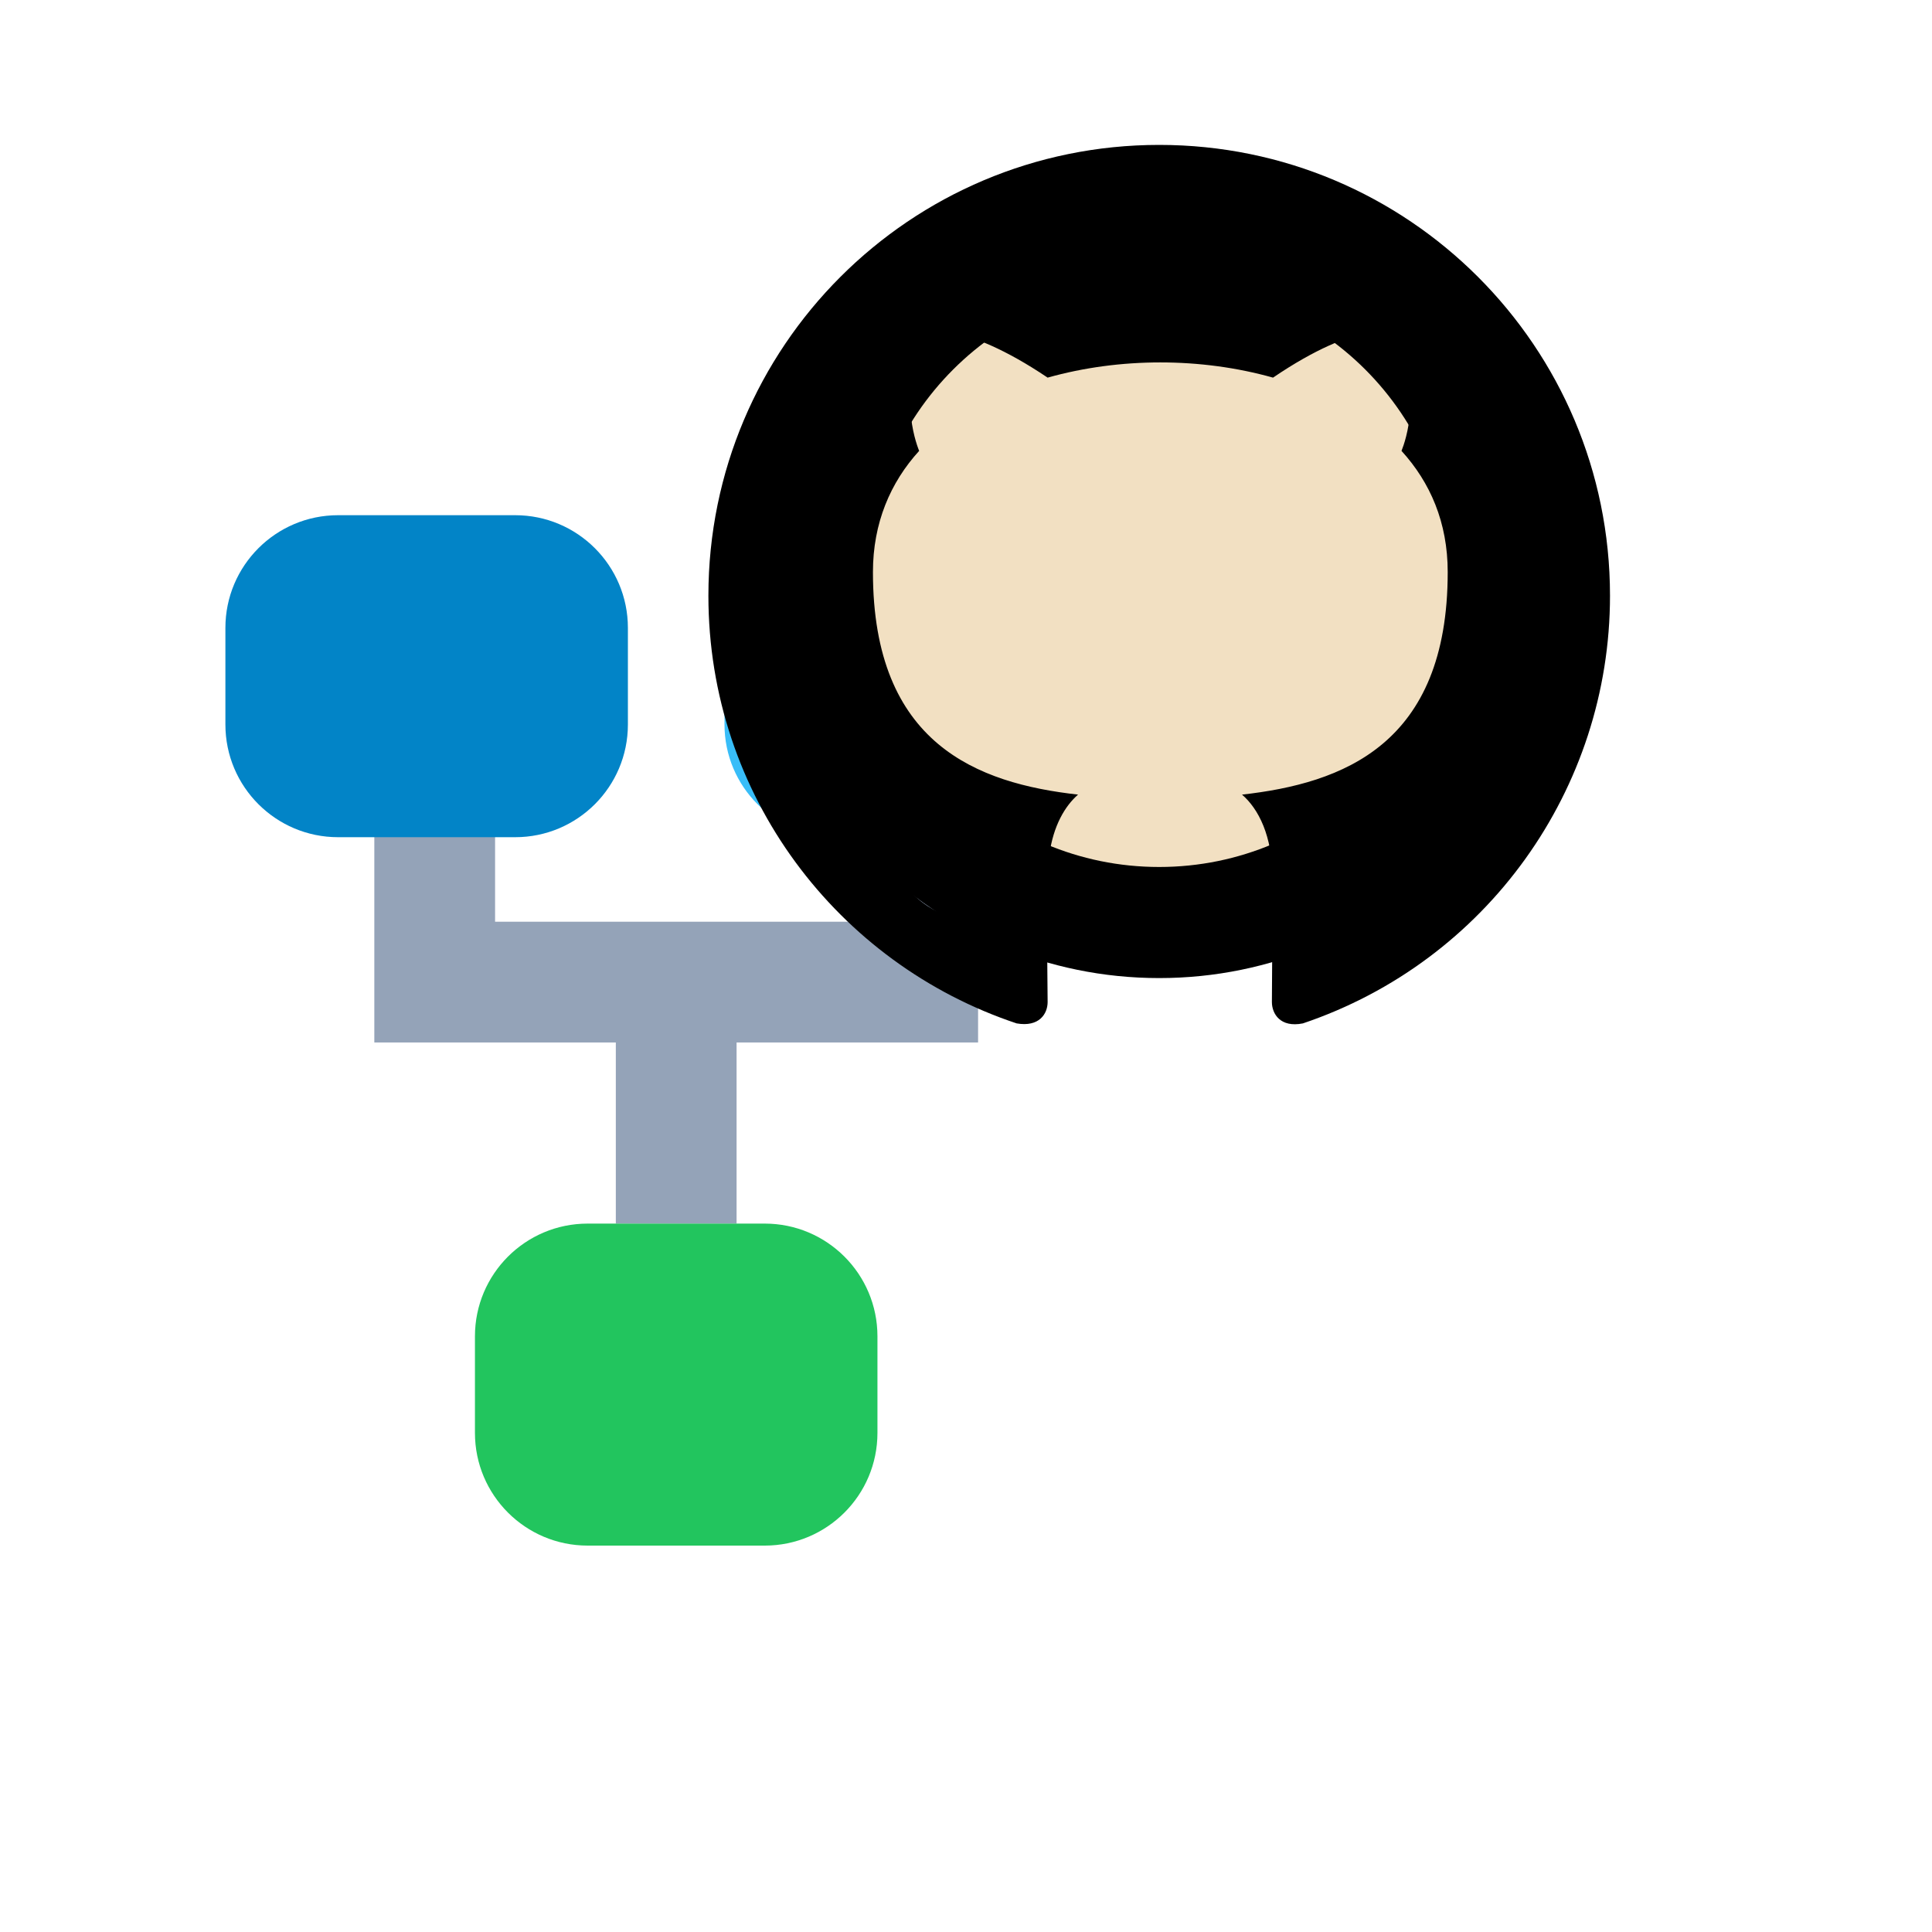
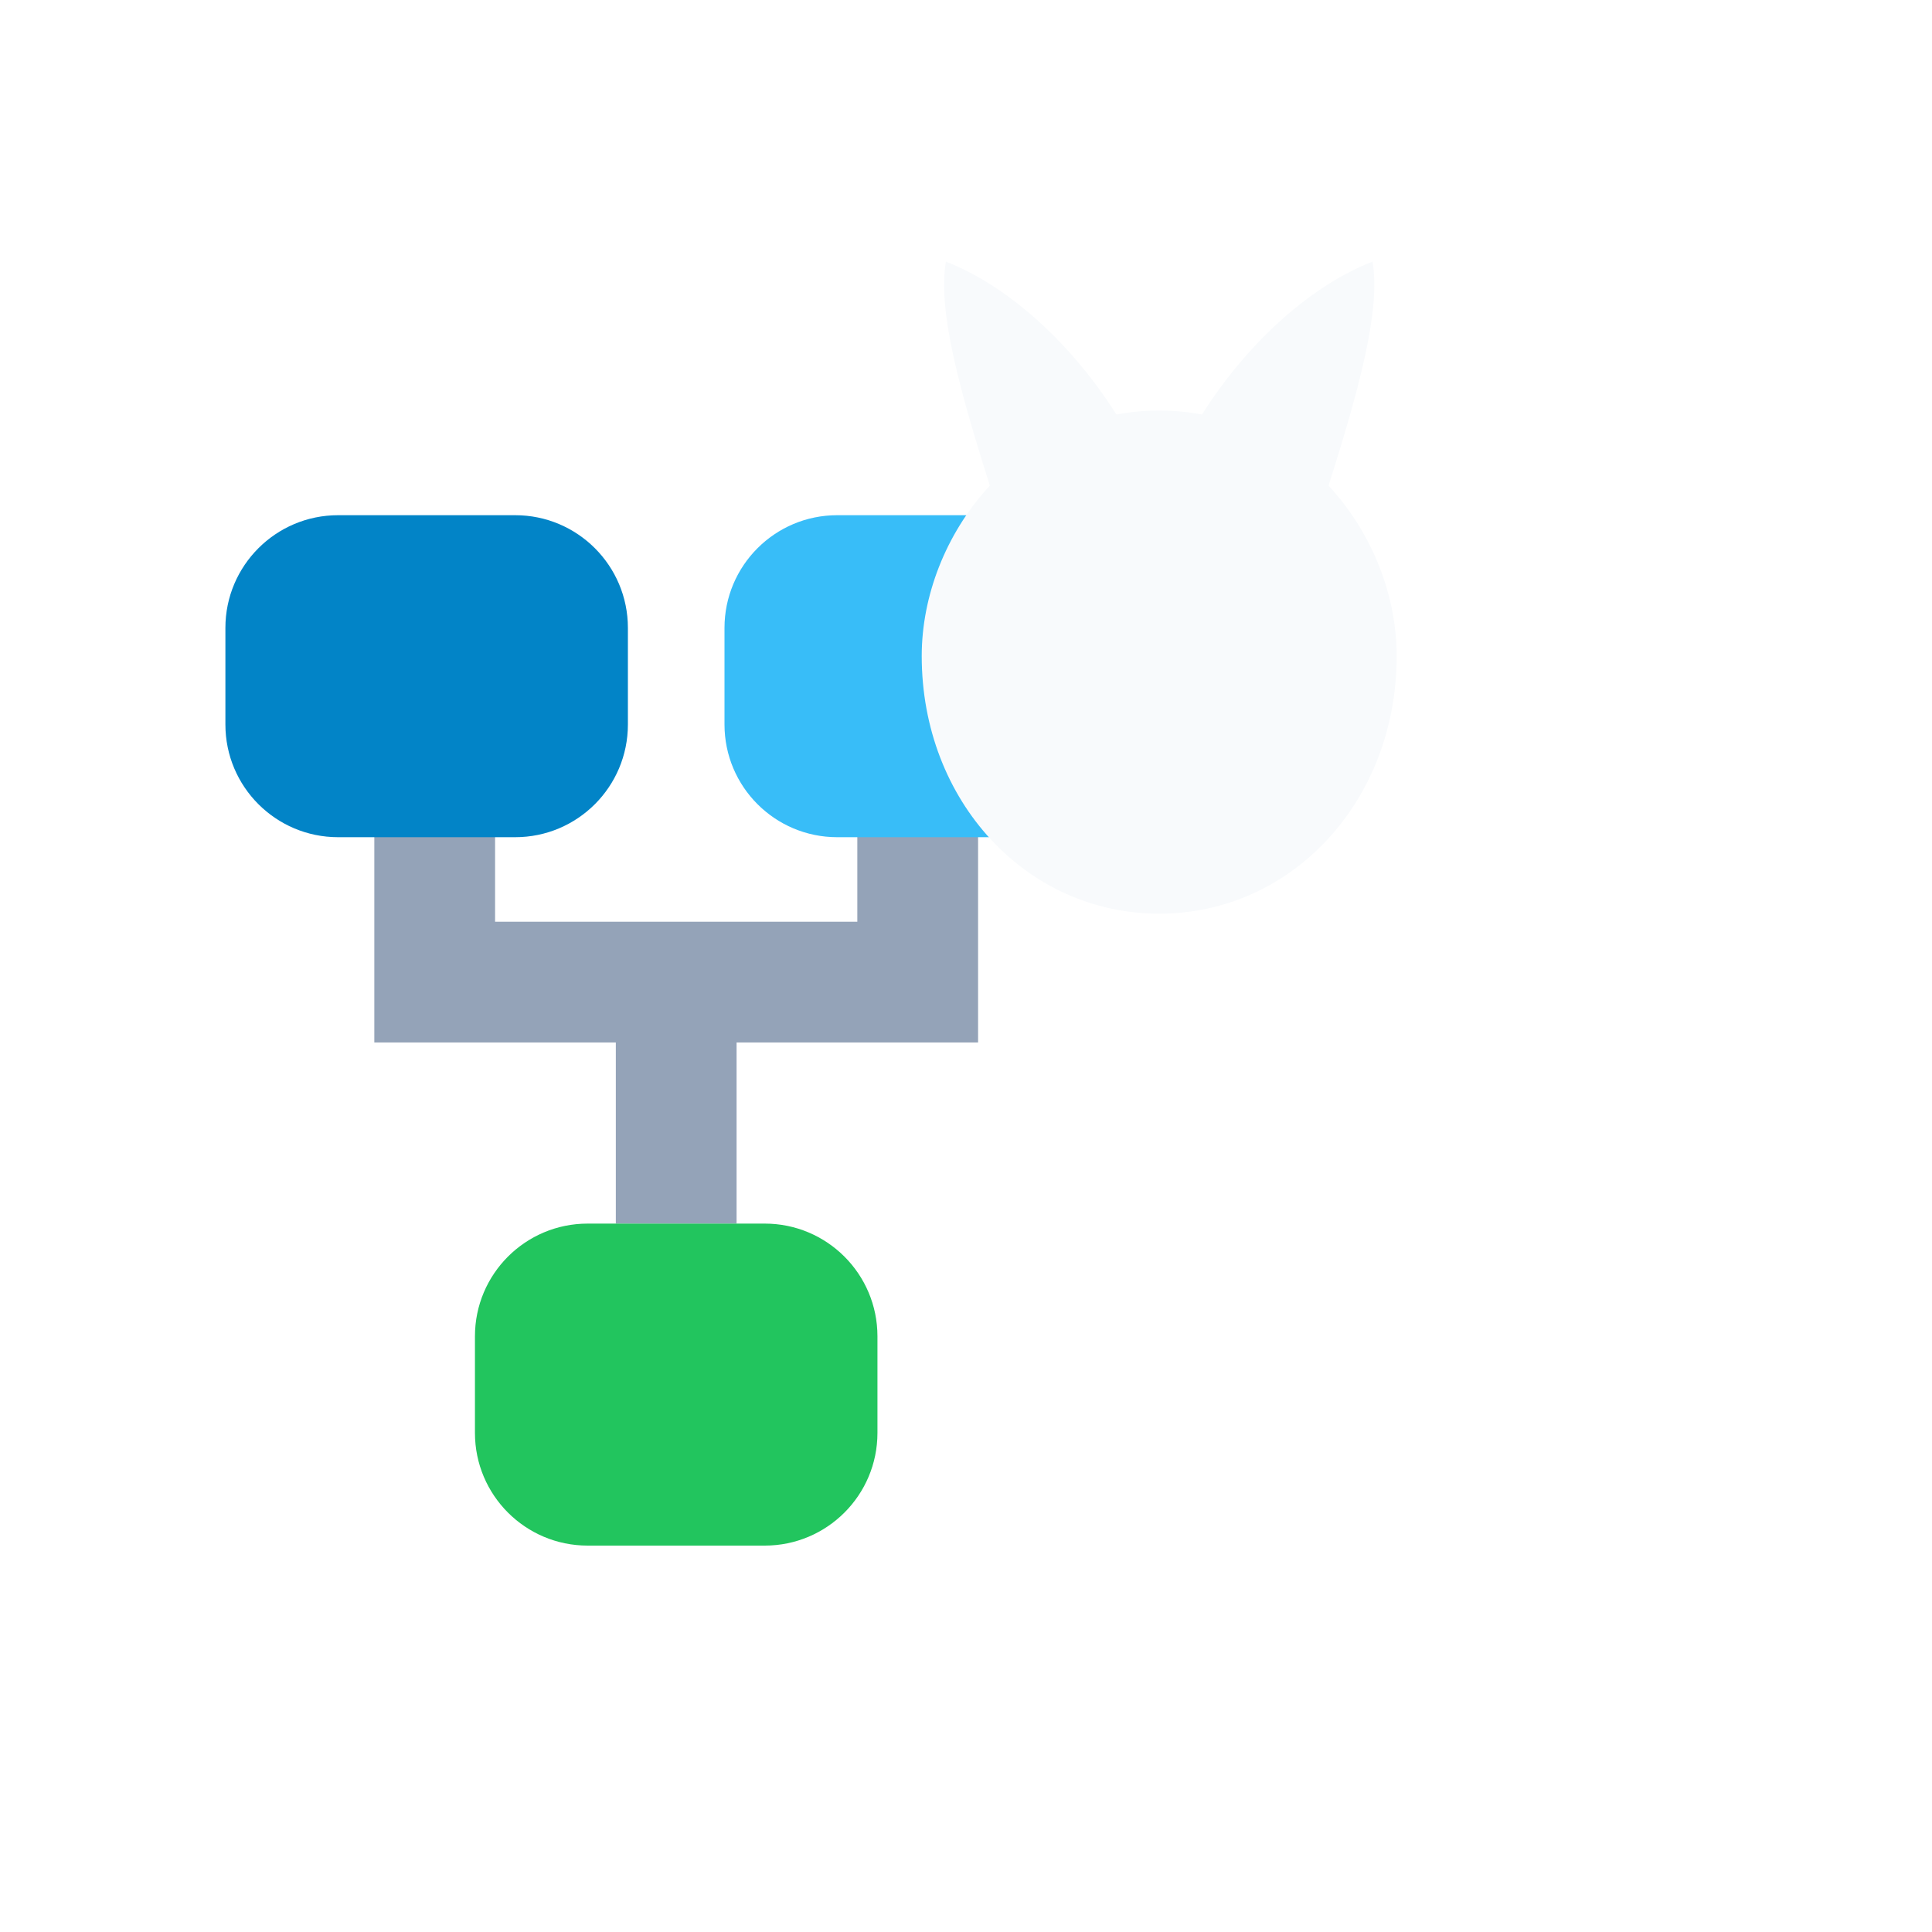
<svg xmlns="http://www.w3.org/2000/svg" viewBox="0 0 24 24" width="24" height="24">
  <g transform="translate(1.2 6.2)">
    <g transform="translate(-1.8 -2.6)">
      <g stroke="#94a3b8" stroke-width="1.5" fill="none">
        <path d="M6 5.6v3h6v-3M9 8.6v3" />
      </g>
      <rect x="3.4" y="2.8" width="5" height="4" rx="1.4" fill="#0284c7" />
      <rect x="9.6" y="2.8" width="5" height="4" rx="1.4" fill="#38bdf8" />
      <rect x="6.5" y="11.6" width="5" height="4" rx="1.4" fill="#22c55e" />
    </g>
  </g>
  <g transform="translate(8.8 1.8)">
-     <circle cx="5.6" cy="5.3" r="5.05" fill="#000" />
-     <circle cx="5.6" cy="5.35" r="3.62" fill="#f2e0c2" />
-     <path d="M8 0C3.58 0 0 3.58 0 8c0 3.54 2.29 6.53 5.47 7.59.4.07.55-.17.55-.38 0-.19-.01-.82-.01-1.49-2.01.37-2.53-.49-2.69-.94-.09-.23-.48-.94-.82-1.13-.28-.15-.68-.52-.01-.53.63-.01 1.08.58 1.23.82.72 1.21 1.87.87 2.33.66.07-.52.28-.87.51-1.07-1.78-.2-3.64-.89-3.64-3.95 0-.87.31-1.59.82-2.15-.08-.2-.36-1.02.08-2.12 0 0 .67-.21 2.2.82.64-.18 1.32-.27 2-.27s1.36.09 2 .27c1.53-1.04 2.2-.82 2.2-.82.44 1.1.16 1.92.08 2.12.51.56.82 1.27.82 2.15 0 3.07-1.87 3.75-3.65 3.95.29.25.54.73.54 1.48 0 1.07-.01 1.93-.01 2.2 0 .21.15.46.55.38A8.01 8.01 0 0 0 16 8c0-4.42-3.58-8-8-8" transform="scale(0.7)" fill="#000" />
+     <g fill="#f8fafc">
+       <path d="M5.6 3.3C3.85 3.3 2.65 4.85 2.65 6.35C2.65 8.15 3.95 9.55 5.6 9.55C7.25 9.55 8.55 8.15 8.55 6.35C8.55 4.85 7.35 3.3 5.6 3.3Z" />
+       <path d="M3.55 4.4C3.1 3.0 2.85 2.05 2.95 1.45C3.85 1.8 4.75 2.7 5.3 3.75C4.6 3.9 4.0 4.15 3.55 4.4Z" />
+       <path d="M5.9 3.75C6.45 2.7 7.35 1.8 8.25 1.45C8.35 2.05 8.1 3.0 7.65 4.4C7.2 4.15 6.6 3.9 5.9 3.75Z" />
+     </g>
  </g>
</svg>
